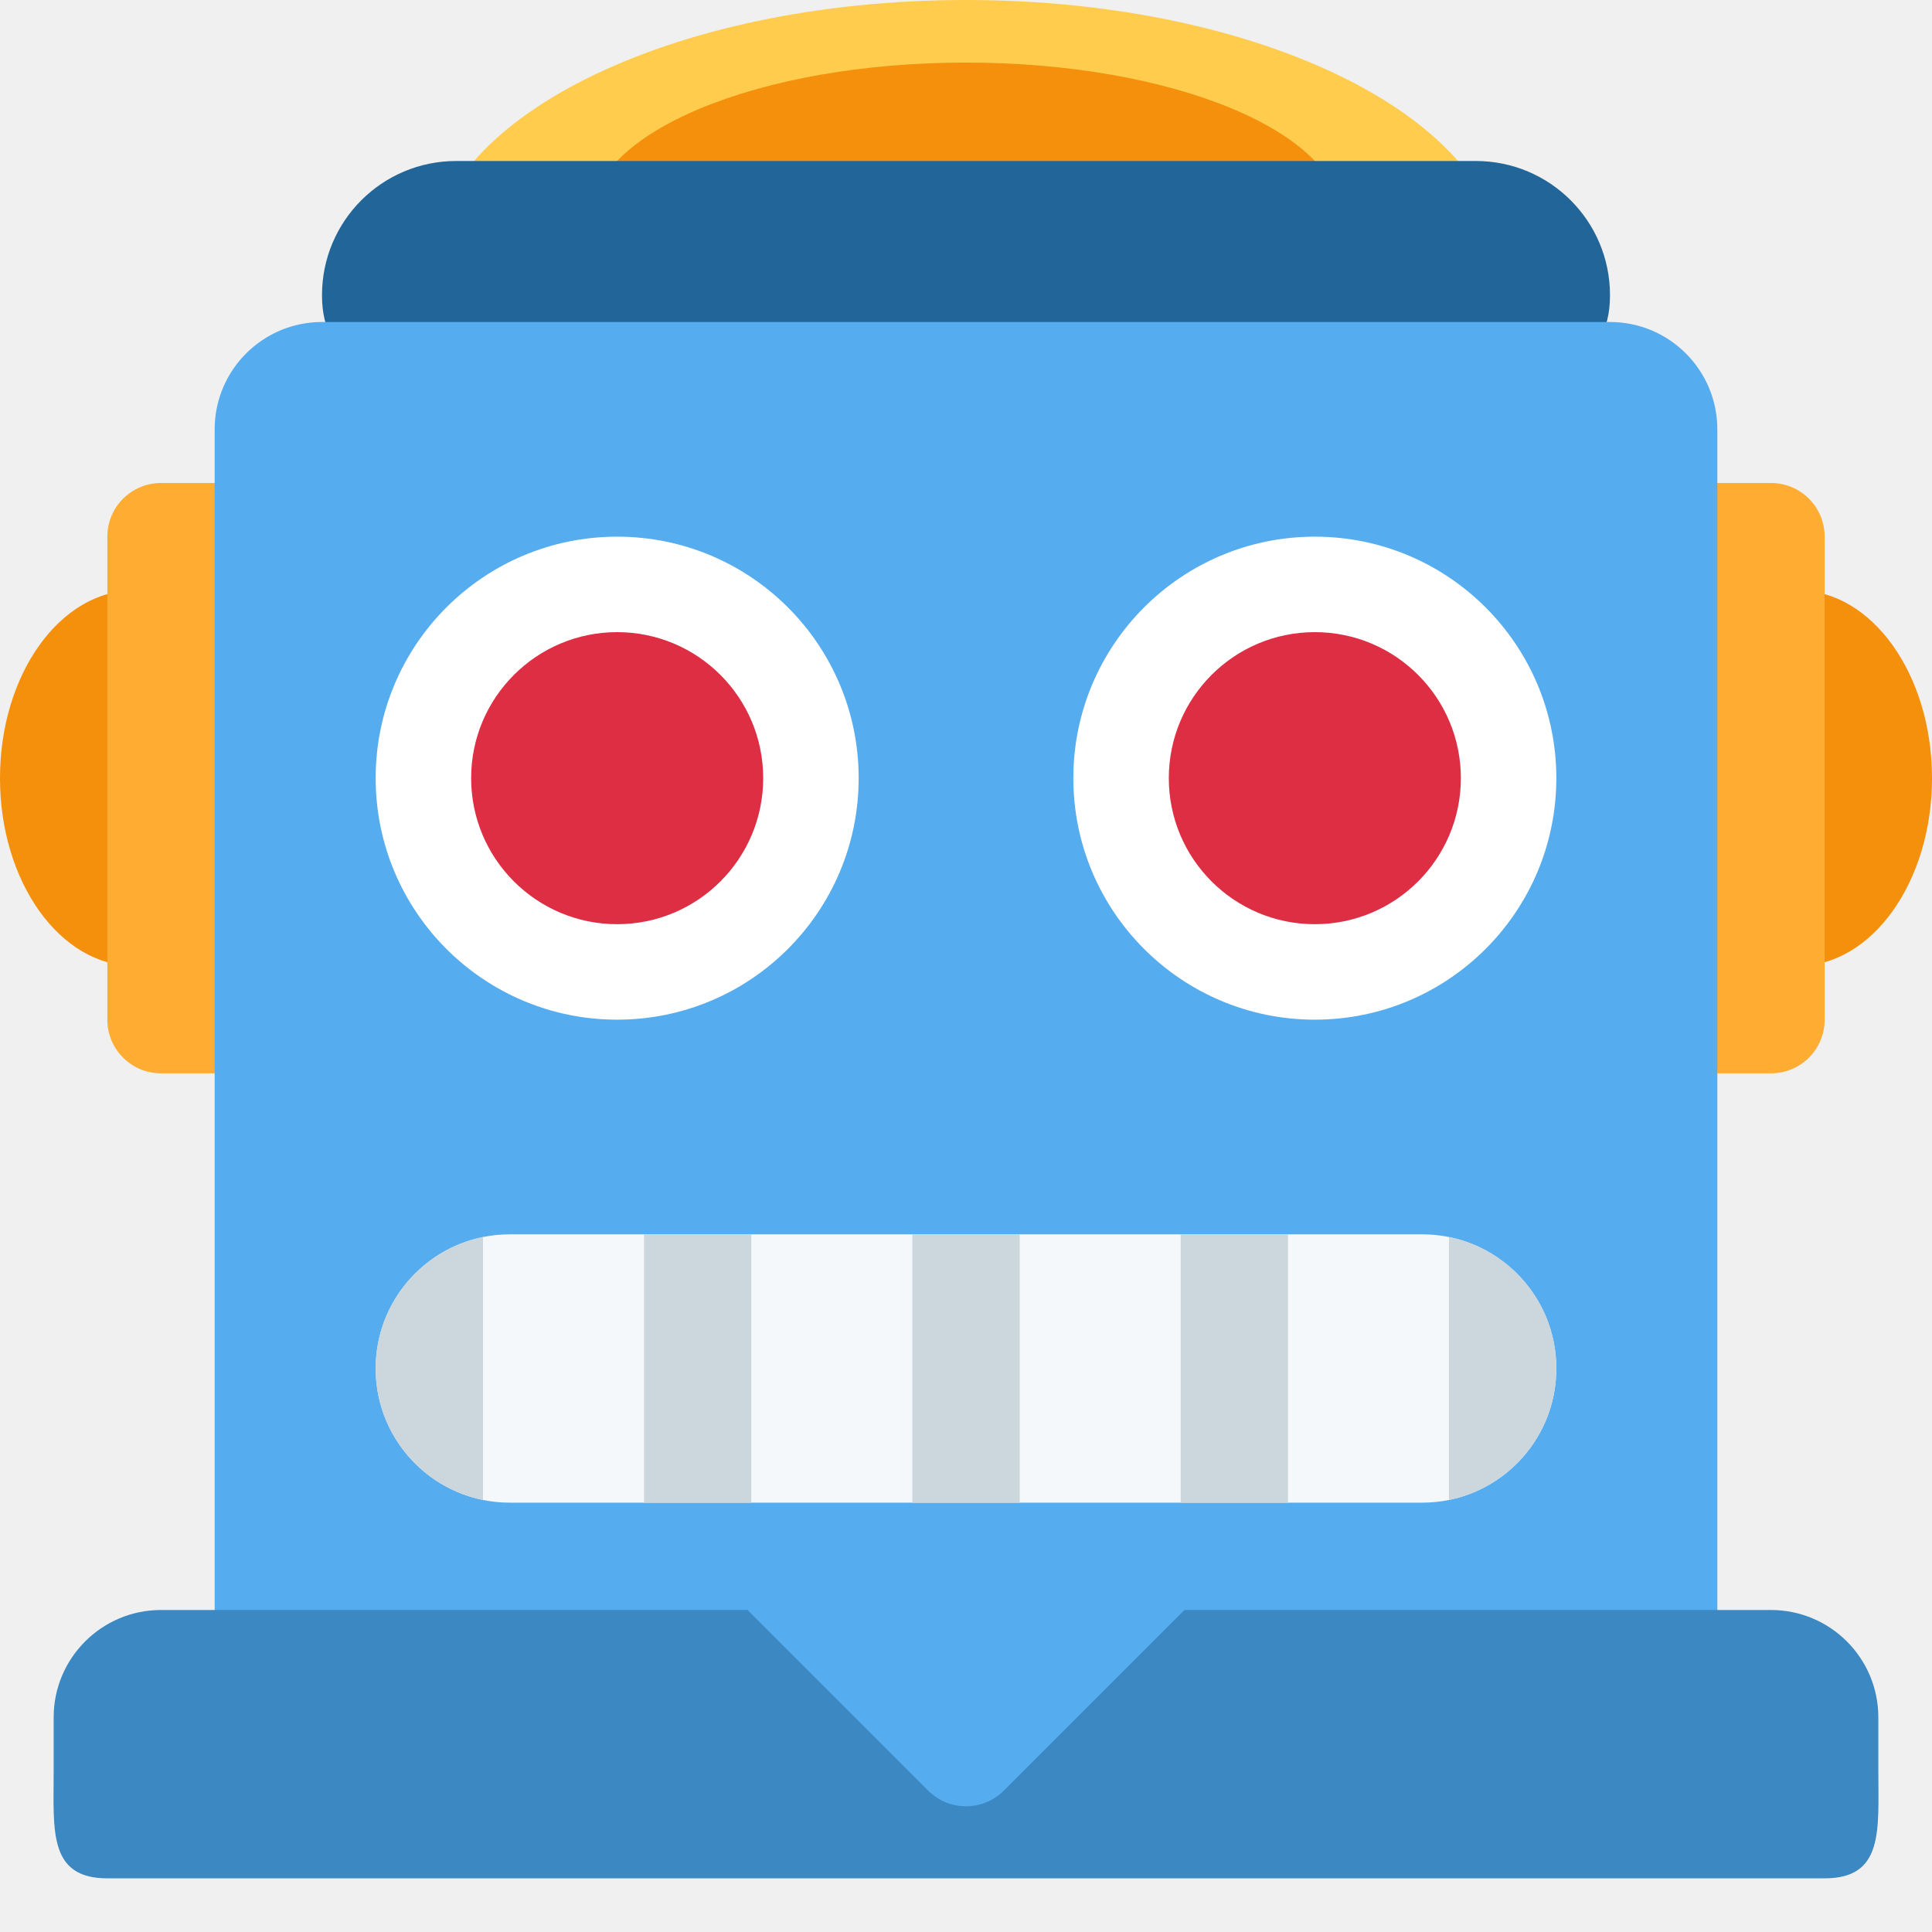
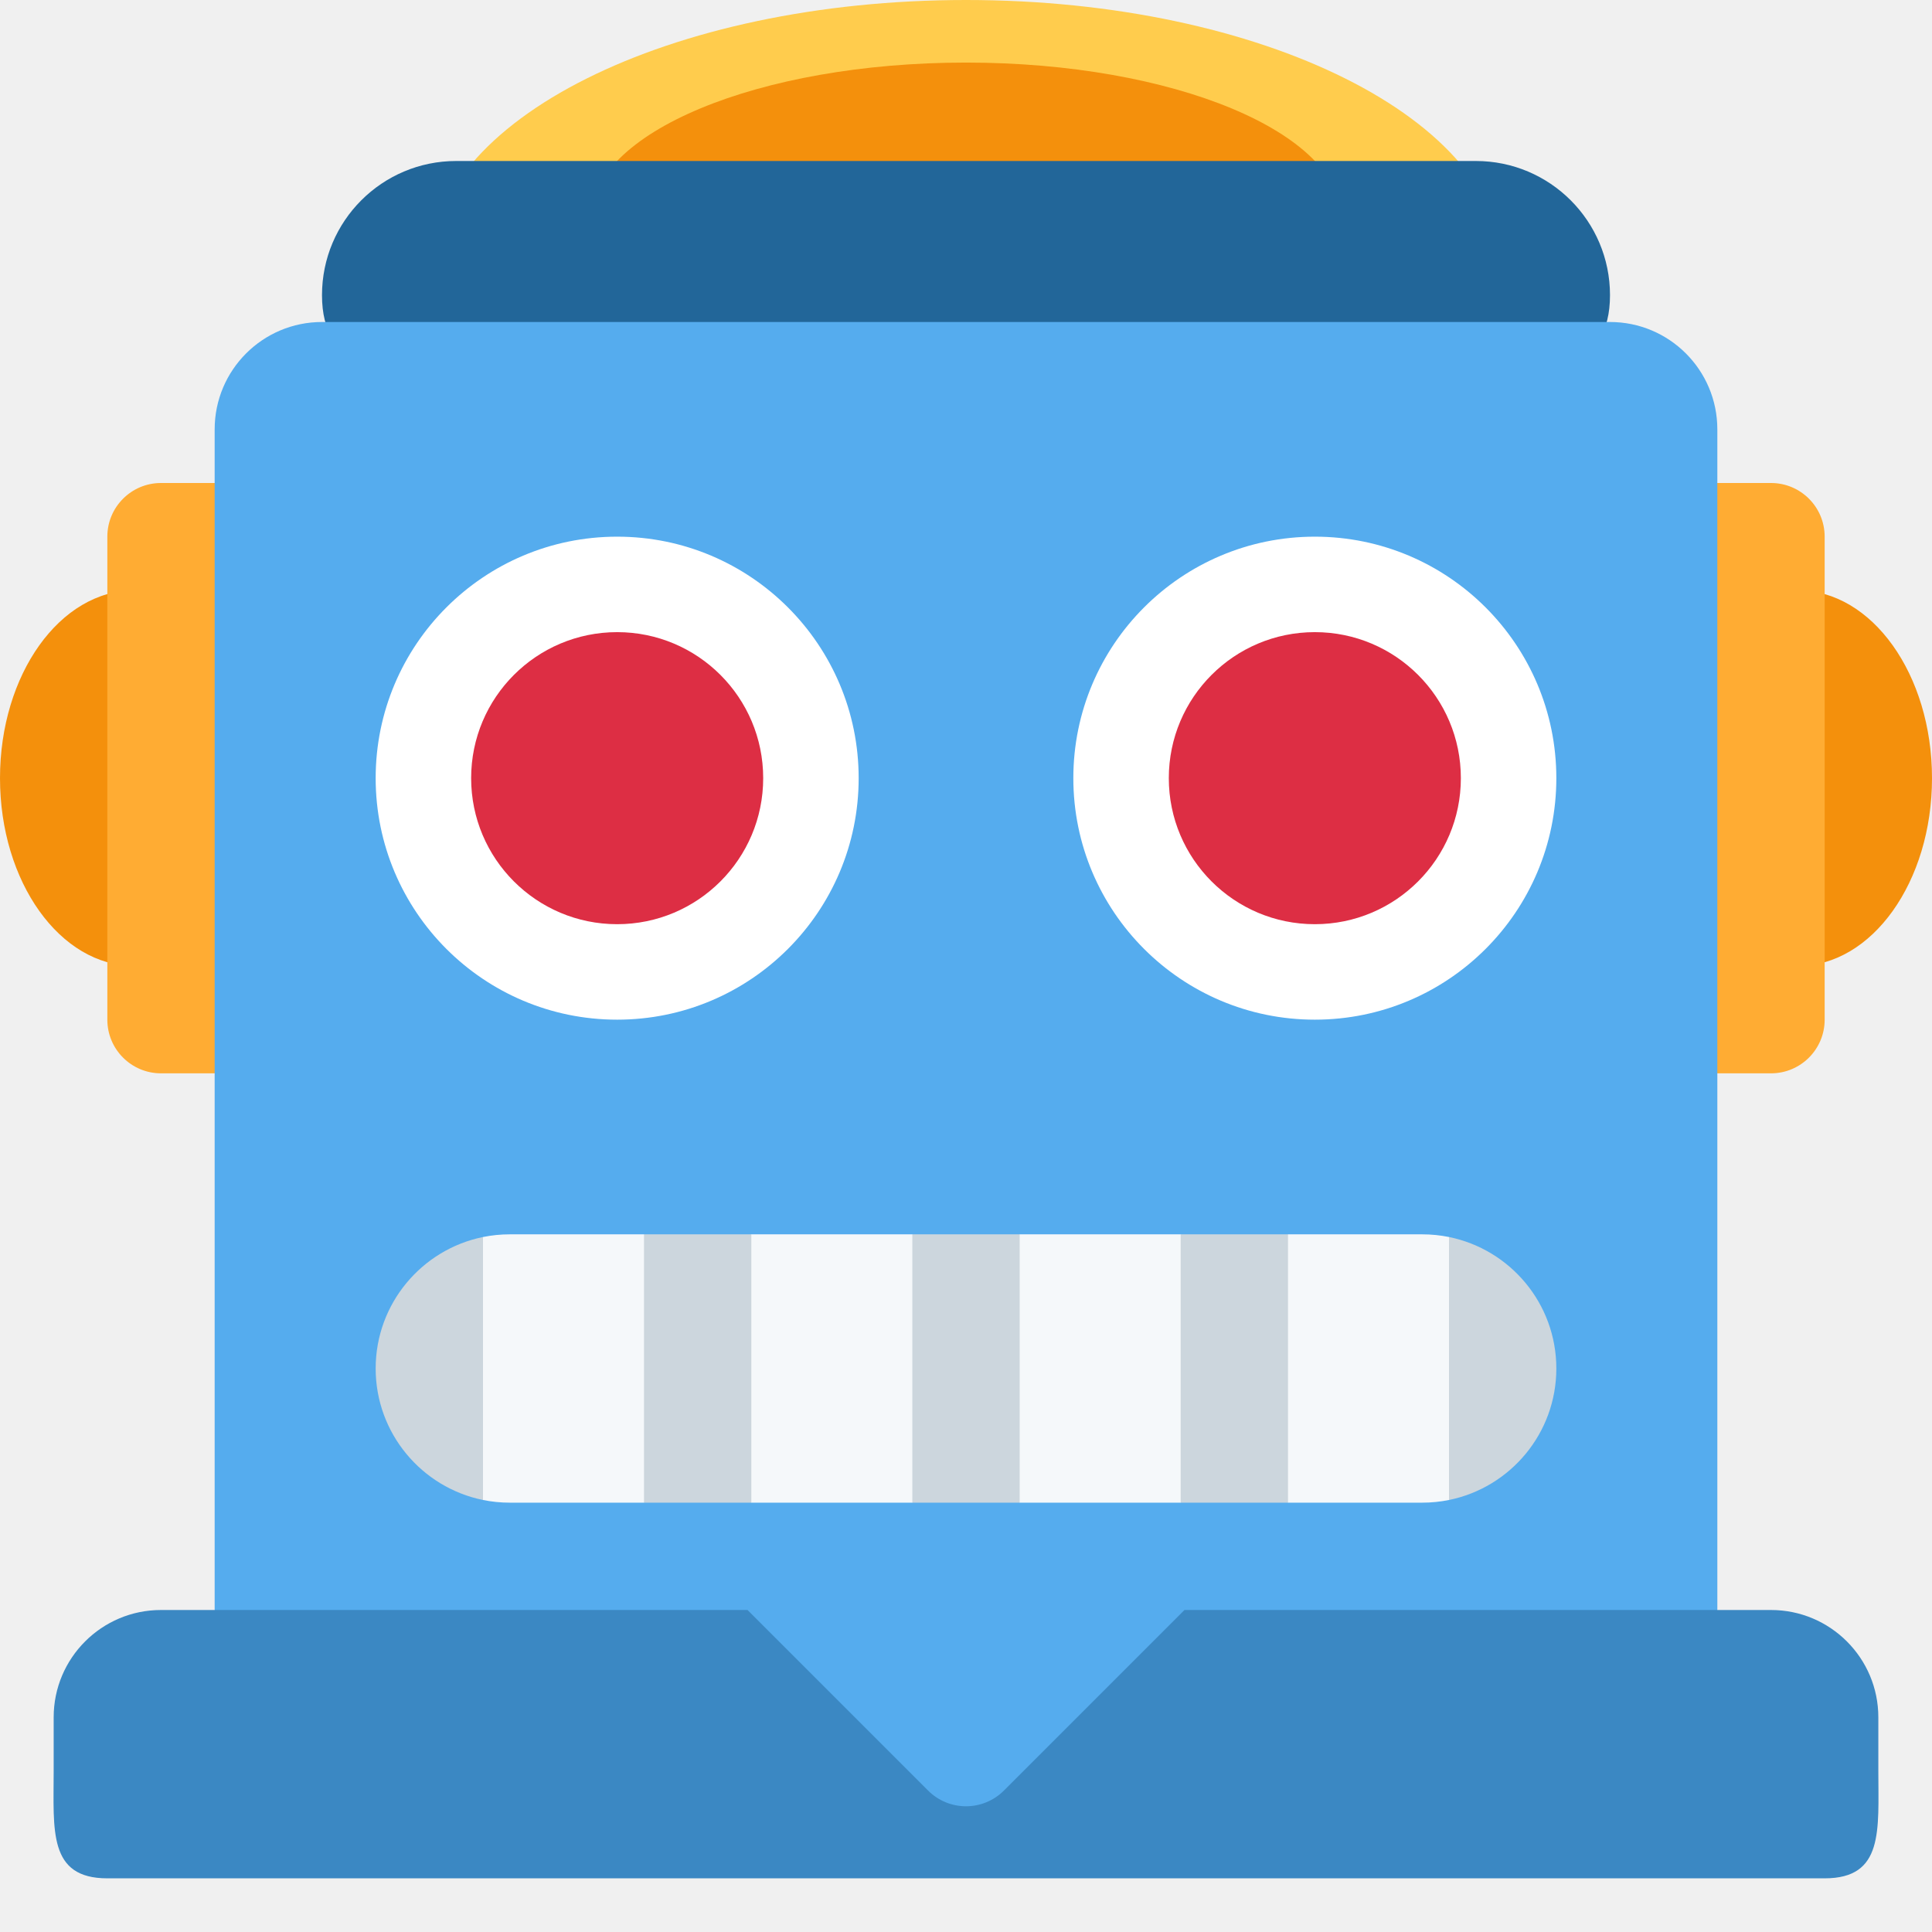
<svg xmlns="http://www.w3.org/2000/svg" viewBox="0 0 36 36">
-   <ellipse fill="#F4900C" cx="33.5" cy="14.5" rx="2.5" ry="3.5" />
-   <ellipse fill="#F4900C" cx="2.5" cy="14.5" rx="2.5" ry="3.5" />
-   <path fill="#FFAC33" d="M34 19c0 .553-.447 1-1 1h-3c-.553 0-1-.447-1-1v-9c0-.552.447-1 1-1h3c.553 0 1 .448 1 1v9zM7 19c0 .553-.448 1-1 1H3c-.552 0-1-.447-1-1v-9c0-.552.448-1 1-1h3c.552 0 1 .448 1 1v9z" />
-   <path fill="#FFCC4D" d="M28 5c0 2.761-4.478 4-10 4C12.477 9 8 7.761 8 5s4.477-5 10-5c5.522 0 10 2.239 10 5z" />
-   <path fill="#F4900C" d="M25 4.083C25 5.694 21.865 7 18 7c-3.866 0-7-1.306-7-2.917 0-1.611 3.134-2.917 7-2.917 3.865 0 7 1.306 7 2.917z" />
-   <path fill="#269" d="M30 5.5C30 6.881 28.881 7 27.5 7h-19C7.119 7 6 6.881 6 5.5S7.119 3 8.5 3h19C28.881 3 30 4.119 30 5.5z" />
-   <path fill="#55ACEE" d="M30 6H6c-1.104 0-2 .896-2 2v26h28V8c0-1.104-.896-2-2-2z" />
-   <path fill="#3B88C3" d="M35 33v-1c0-1.104-.896-2-2-2H22.071l-3.364 3.364c-.391.391-1.023.391-1.414 0L13.929 30H3c-1.104 0-2 .896-2 2v1c0 1.104-.104 2 1 2h32c1.104 0 1-.896 1-2z" />
-   <circle fill="#FFF" cx="24.5" cy="14.5" r="4.5" />
+   <path d="M 28,5 c 0,2.761 -4.477,4 -10,4 s -10,-1.239 -10,-4 a 10,5 0 01 20,0 Z" fill="#ffcc4d" />
+   <ellipse cx="18" cy="4.083" rx="7" ry="2.917" fill="#f4900c" />
+   <ellipse cx="33.5" cy="14.5" rx="2.5" ry="3.5" fill="#f4900c" />
+   <ellipse cx="2.5" cy="14.5" rx="2.5" ry="3.5" fill="#f4900c" />
+   <path fill="#ffac33" d="M 29,10 a 1,1 0 01 1,-1 h3 a 1,1 0 01 1,1 v9 a 1,1 0 01 -1,1 h-3 a 1,1 0 01 -1,-1 v-9 Z" />
+   <path fill="#ffac33" d="M 2,10 a 1,1 0 01 1,-1 h3 a 1,1 0 01 1,1 v9 a 1,1 0 01 -1,1 h-3 a 1,1 0 01 -1,-1 v-9 Z" />
+   <path d="M 30,5.5 c 0,1.381 -1.119,1.5 -2.5,1.5 h-19 c -1.381,0 -2.5,-0.119 -2.5,-1.5 a 2.5,2.5 0 01 2.5,-2.5 h19 a 2.5,2.5 0 01 2.5,2.5 Z" fill="#269" />
+   <path fill="#55ACEE" d="M 30,6 a 2,2 0 01 2,2 v26 h-28 v-26 a 2,2 0 01 2,-2 h24 Z" />
+   <path fill="#3B88C3" d="M 35,33 c 0,1.105 0.105,2 -1,2 h-32 c -1.105,0 -1,-0.895 -1,-2 v-1 a 2,2 0 01 2,-2 h10.929 l 3.364,3.364 c 0.391,0.391 1.023,0.391 1.414,0 l 3.364,-3.364 h10.929 a 2,2 0 01 2,2 v1 Z" />
+   <circle cx="11.5" cy="14.5" r="4.5" fill="#fff" />
+   <circle cx="24.5" cy="14.5" r="4.5" fill="#fff" />
+   <circle fill="#DD2E44" cx="11.5" cy="14.5" r="2.721" />
  <circle fill="#DD2E44" cx="24.5" cy="14.5" r="2.721" />
-   <circle fill="#FFF" cx="11.5" cy="14.5" r="4.5" />
-   <path fill="#F5F8FA" d="M29 25.5c0 1.381-1.119 2.5-2.5 2.5h-17C8.119 28 7 26.881 7 25.5S8.119 23 9.5 23h17c1.381 0 2.5 1.119 2.5 2.5z" />
-   <path fill="#CCD6DD" d="M17 23h2v5h-2zm-5 0h2v5h-2zm10 0h2v5h-2zM7 25.5c0 1.21.859 2.218 2 2.45v-4.9c-1.141.232-2 1.24-2 2.45zm20-2.45v4.899c1.141-.232 2-1.24 2-2.45s-.859-2.217-2-2.449z" />
-   <circle fill="#DD2E44" cx="11.5" cy="14.5" r="2.721" />
+   <path d="M 9,23.05 c 0.162,-0.033 0.329,-0.05 0.5,-0.05 h2.5 l 1,1 l 1,-1 h3 l 1,1 l 1,-1 h3 l 1,1 l 1,-1 h2.5 c 0.171,0 0.338,0.017 0.5,0.05 l 1.25,2.45 l -1.25,2.45 c -0.162,0.033 -0.329,0.05 -0.5,0.05 h-2.5 l -1,-1 l -1,1 h-3 l -1,-1 l -1,1 h-3 l -1,-1 l -1,1 h-2.5 c -0.171,0 -0.338,-0.017 -0.5,-0.05 l -1.25,-2.45 l 1.25,-2.45 Z" fill="#F5F8FA" />
+   <path d="M 27,23.05 c 1.141,0.232 2,1.241 2,2.45 s -0.859,2.218 -2,2.45 v-4.9 Z M 9,27.95 c -1.14,-0.232 -2,-1.241 -2,-2.45 s 0.86,-2.218 2,-2.45 v4.9 Z M 19,28 h-2 v-5 h2 v5 Z M 14,28 h-2 v-5 h2 v5 Z M 24,28 h-2 v-5 h2 v5 Z" fill="#ccd6dd" />
</svg>
